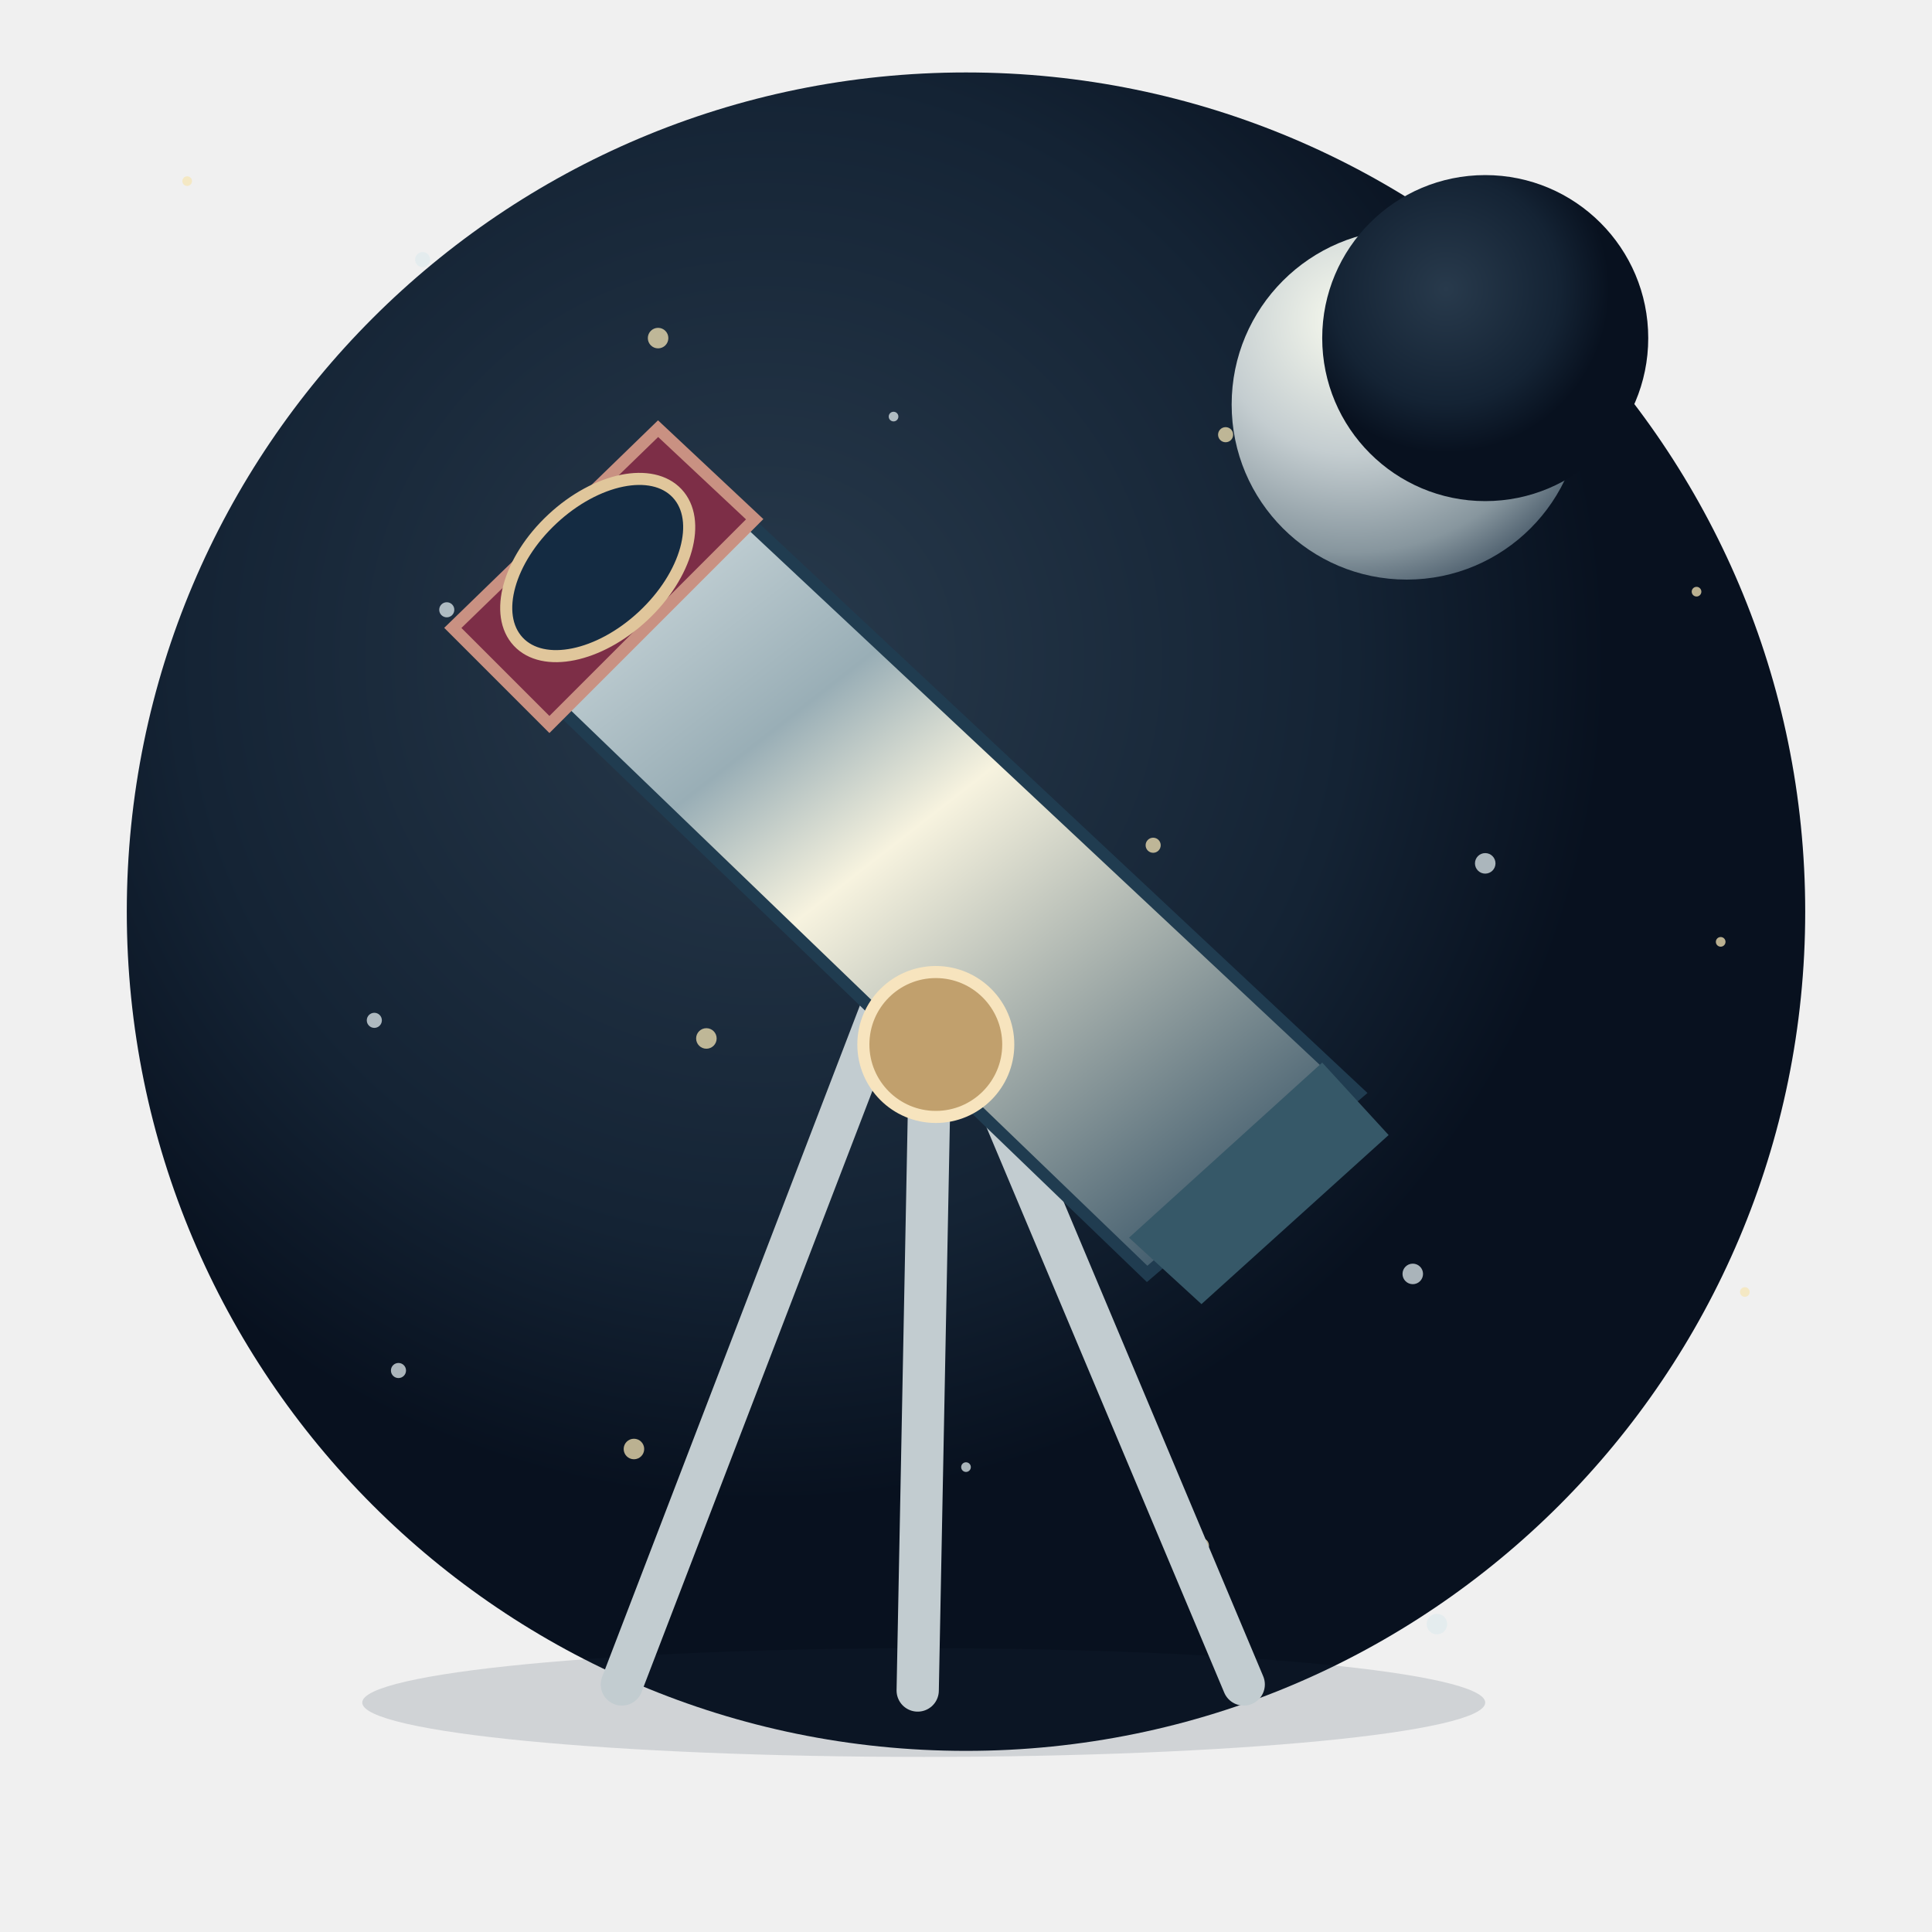
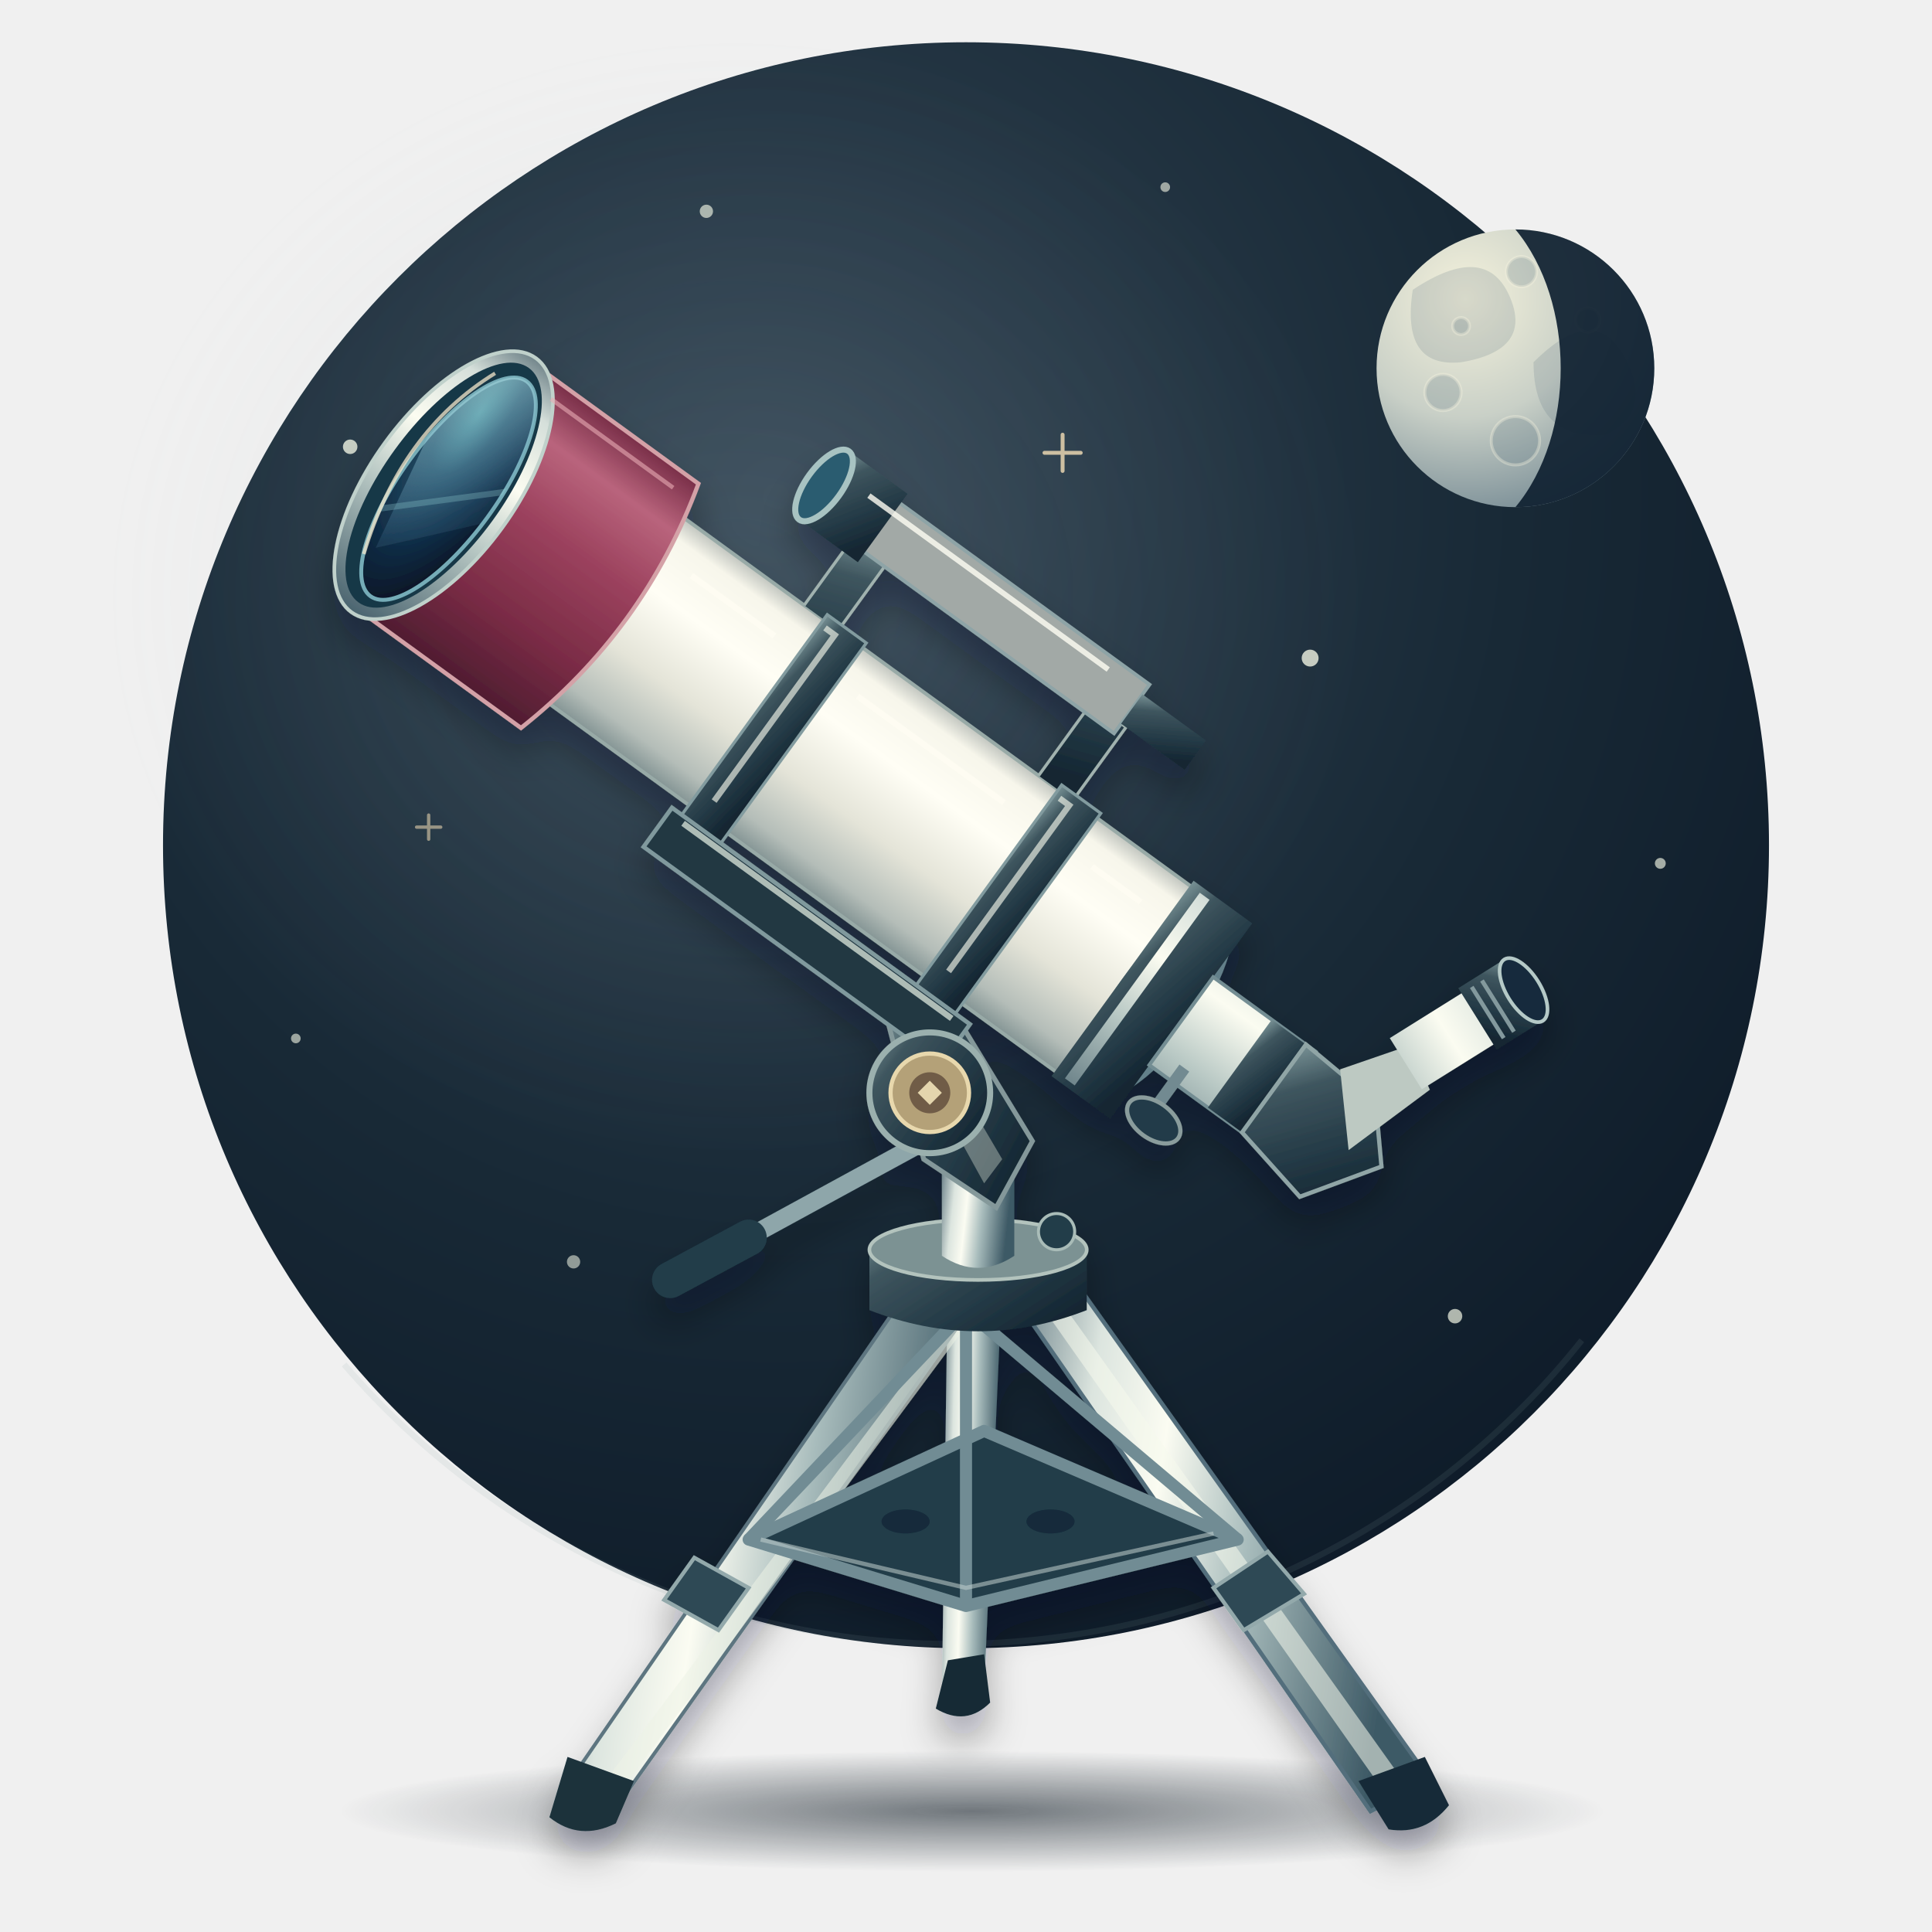
<svg xmlns="http://www.w3.org/2000/svg" viewBox="0 0 320 320" role="img" aria-labelledby="ae-observatory-title ae-observatory-desc" data-event-art="observatory">
  <defs>
    <radialGradient id="ae-observatory-moon" cx=".34" cy=".26" r=".83">
      <stop stop-color="#f9fbef" />
      <stop offset=".46" stop-color="#c4cdd0" />
      <stop offset=".8" stop-color="#87969e" />
      <stop offset="1" stop-color="#425464" />
    </radialGradient>
    <radialGradient id="ae-observatory-crater" cx=".62" cy=".7">
      <stop stop-color="#a6b3b9" stop-opacity=".1" />
      <stop offset=".72" stop-color="#687c8a" stop-opacity=".2" />
      <stop offset="1" stop-color="#263b4e" stop-opacity=".7" />
    </radialGradient>
    <radialGradient id="ae-observatory-night" cx=".38" cy=".35">
      <stop stop-color="#283a4c" />
      <stop offset=".7" stop-color="#142334" />
      <stop offset="1" stop-color="#08111f" />
    </radialGradient>
    <radialGradient id="ae-observatory-earth" cx=".3" cy=".25" r=".85">
      <stop stop-color="#b0f0e5" />
      <stop offset=".35" stop-color="#5aadc2" />
      <stop offset=".7" stop-color="#266580" />
      <stop offset="1" stop-color="#122c49" />
    </radialGradient>
    <radialGradient id="ae-observatory-sun" cx=".35" cy=".28" r=".75">
      <stop stop-color="#fffbd1" />
      <stop offset=".48" stop-color="#ffcd6a" />
      <stop offset=".85" stop-color="#e98f32" />
      <stop offset="1" stop-color="#ba4c21" />
    </radialGradient>
    <radialGradient id="ae-observatory-halo">
      <stop stop-color="#f6ddba" stop-opacity=".65" />
      <stop offset=".65" stop-color="#f6ddba" stop-opacity=".2" />
      <stop offset="1" stop-color="#f6ddba" stop-opacity="0" />
    </radialGradient>
    <radialGradient id="ae-observatory-blood" cx=".3" cy=".35">
      <stop stop-color="#ffd49e" />
      <stop offset=".4" stop-color="#d88055" />
      <stop offset=".7" stop-color="#8d3c38" />
      <stop offset="1" stop-color="#291f2c" />
    </radialGradient>
    <radialGradient id="ae-observatory-corona">
      <stop offset=".37" stop-color="#fff8dd" stop-opacity="0" />
      <stop offset=".48" stop-color="#fffbef" stop-opacity=".9" />
      <stop offset=".59" stop-color="#e1e9eb" stop-opacity=".27" />
      <stop offset="1" stop-color="#d4e6e8" stop-opacity="0" />
    </radialGradient>
    <linearGradient id="ae-observatory-metal" x1="0" y1="0" x2=".85" y2="1">
      <stop stop-color="#e8eff0" />
      <stop offset=".35" stop-color="#99aeb6" />
      <stop offset=".5" stop-color="#f7f3df" />
      <stop offset="1" stop-color="#324f63" />
    </linearGradient>
    <linearGradient id="ae-observatory-tail">
      <stop stop-color="#fff8d4" stop-opacity="0" />
      <stop offset=".6" stop-color="#7bd1df" stop-opacity=".35" />
      <stop offset="1" stop-color="#fff6ce" />
    </linearGradient>
    <linearGradient id="ae-observatory-penumbra" x1="0" y1="0" x2="1" y2="1">
      <stop stop-color="#3b2948" stop-opacity=".73" />
      <stop offset=".65" stop-color="#273345" stop-opacity=".16" />
      <stop offset="1" stop-color="#293b50" stop-opacity="0" />
    </linearGradient>
    <clipPath id="ae-observatory-disc">
      <circle cx="160" cy="152" r="108" fill="#fff" />
    </clipPath>
    <clipPath id="ae-observatory-earth-clip">
      <circle cx="160" cy="158" r="68" fill="#fff" />
    </clipPath>
    <filter id="ae-observatory-shadow" x="-30%" y="-30%" width="160%" height="170%">
      <feDropShadow dx="0" dy="9" stdDeviation="7" flood-color="#243245" flood-opacity=".2" />
    </filter>
  </defs>
-   <circle cx="160" cy="151" r="139" fill="url(#ae-observatory-night)" />
-   <circle cx="31" cy="30" r="0.8" fill="#f6e6b6" opacity=".75" />
-   <circle cx="74" cy="101" r="1.25" fill="#e0ebee" opacity=".75" />
-   <circle cx="117" cy="172" r="1.7" fill="#f6e6b6" opacity=".75" />
-   <circle cx="160" cy="243" r="0.8" fill="#e0ebee" opacity=".75" />
-   <circle cx="203" cy="72" r="1.25" fill="#f6e6b6" opacity=".75" />
-   <circle cx="246" cy="143" r="1.7" fill="#e0ebee" opacity=".75" />
-   <circle cx="289" cy="214" r="0.8" fill="#f6e6b6" opacity=".75" />
-   <circle cx="70" cy="43" r="1.25" fill="#e0ebee" opacity=".75" />
-   <circle cx="113" cy="114" r="1.7" fill="#f6e6b6" opacity=".75" />
-   <circle cx="156" cy="185" r="0.8" fill="#e0ebee" opacity=".75" />
-   <circle cx="199" cy="256" r="1.25" fill="#f6e6b6" opacity=".75" />
-   <circle cx="242" cy="85" r="1.7" fill="#e0ebee" opacity=".75" />
-   <circle cx="285" cy="156" r="0.8" fill="#f6e6b6" opacity=".75" />
-   <circle cx="66" cy="227" r="1.25" fill="#e0ebee" opacity=".75" />
-   <circle cx="109" cy="56" r="1.7" fill="#f6e6b6" opacity=".75" />
-   <circle cx="152" cy="127" r="0.8" fill="#e0ebee" opacity=".75" />
-   <circle cx="195" cy="198" r="1.25" fill="#f6e6b6" opacity=".75" />
-   <circle cx="238" cy="269" r="1.7" fill="#e0ebee" opacity=".75" />
-   <circle cx="281" cy="98" r="0.8" fill="#f6e6b6" opacity=".75" />
-   <circle cx="62" cy="169" r="1.25" fill="#e0ebee" opacity=".75" />
-   <circle cx="105" cy="240" r="1.7" fill="#f6e6b6" opacity=".75" />
-   <circle cx="148" cy="69" r="0.8" fill="#e0ebee" opacity=".75" />
-   <circle cx="191" cy="140" r="1.25" fill="#f6e6b6" opacity=".75" />
-   <circle cx="234" cy="211" r="1.7" fill="#e0ebee" opacity=".75" />
-   <circle cx="233" cy="67" r="29" fill="url(#ae-observatory-moon)" />
-   <circle cx="246" cy="56" r="27" fill="url(#ae-observatory-night)" />
-   <ellipse cx="153" cy="282" rx="93" ry="9" fill="#1b2c40" opacity=".15" />
-   <path d="M146 167L103 279M161 172L206 279M154 177L152 280" fill="none" stroke="#c2ccd0" stroke-width="7" stroke-linecap="round" />
-   <path d="M81 106L115 78L225 181L190 211Z" fill="url(#ae-observatory-metal)" stroke="#203c50" stroke-width="2" />
-   <path d="M75 104L109 71L125 86L91 120Z" fill="#7d2e47" stroke="#c99182" stroke-width="2" />
-   <path d="M187 205L219 176L230 188L199 216Z" fill="#365868" stroke="none" stroke-width="1" />
-   <ellipse cx="99" cy="94" rx="18" ry="11" fill="#142b42" transform="rotate(-43 99 94)" stroke="#e0c69b" stroke-width="2" />
-   <circle cx="155" cy="173" r="12" fill="#c1a06d" stroke="#f7e4be" stroke-width="2" />
+   <defs>
+     <radialGradient id="ae-observatory-optics-sky" cx=".38" cy=".28" r=".85">
+       <stop stop-color="#334554" />
+       <stop offset=".55" stop-color="#182936" />
+       <stop offset="1" stop-color="#0c1826" />
+     </radialGradient>
+     <radialGradient id="ae-observatory-optics-sky-glow">
+       <stop stop-color="#b6cacc" stop-opacity=".13" />
+       <stop offset="1" stop-color="#b6cacc" stop-opacity="0" />
+     </radialGradient>
+     <linearGradient id="ae-observatory-optics-enamel" x1="0" y1="-21" x2="0" y2="21" gradientUnits="userSpaceOnUse">
+       <stop stop-color="#a2a9a6" />
+       <stop offset=".13" stop-color="#f7f6eb" />
+       <stop offset=".35" stop-color="#fffef5" />
+       <stop offset=".62" stop-color="#e4e4d8" />
+       <stop offset=".85" stop-color="#b4bdb8" />
+       <stop offset="1" stop-color="#6e8284" />
+     </linearGradient>
+     <linearGradient id="ae-observatory-optics-burgundy" x1="0" y1="-27" x2="0" y2="27" gradientUnits="userSpaceOnUse">
+       <stop stop-color="#6b233d" />
+       <stop offset=".2" stop-color="#b9647c" />
+       <stop offset=".42" stop-color="#9c425e" />
+       <stop offset=".72" stop-color="#792b45" />
+       <stop offset="1" stop-color="#491b2e" />
+     </linearGradient>
+     <linearGradient id="ae-observatory-optics-metal" x1="0" y1="-27" x2="0" y2="27" gradientUnits="userSpaceOnUse">
+       <stop stop-color="#647980" />
+       <stop offset=".16" stop-color="#d5dfda" />
+       <stop offset=".38" stop-color="#fbfcf1" />
+       <stop offset=".6" stop-color="#b8c8c4" />
+       <stop offset="1" stop-color="#455f6b" />
+     </linearGradient>
+     <linearGradient id="ae-observatory-optics-graphite" x1="0" y1="0" x2="1" y2=".75">
+       <stop stop-color="#779094" />
+       <stop offset=".25" stop-color="#3e555e" />
+       <stop offset=".65" stop-color="#253b47" />
+       <stop offset="1" stop-color="#142632" />
+     </linearGradient>
+     <linearGradient id="ae-observatory-optics-leg" x1="0" y1="0" x2="1" y2=".2">
+       <stop stop-color="#526b76" />
+       <stop offset=".25" stop-color="#dce5df" />
+       <stop offset=".43" stop-color="#fbfcf2" />
+       <stop offset=".65" stop-color="#a8bcbc" />
+       <stop offset="1" stop-color="#3e5a66" />
+     </linearGradient>
+     <radialGradient id="ae-observatory-optics-glass" cx=".3" cy=".2" r=".86">
+       <stop stop-color="#4c929b" />
+       <stop offset=".32" stop-color="#244e65" />
+       <stop offset=".7" stop-color="#102c45" />
+       <stop offset="1" stop-color="#061626" />
+     </radialGradient>
+     <linearGradient id="ae-observatory-optics-glass-reflection" x1="0" y1="0" x2="1" y2="1">
+       <stop stop-color="#c6eee5" stop-opacity=".75" />
+       <stop offset=".6" stop-color="#6dadd1" stop-opacity=".13" />
+       <stop offset="1" stop-color="#93cee3" stop-opacity="0" />
+     </linearGradient>
+     <radialGradient id="ae-observatory-optics-moon" cx=".32" cy=".25" r=".85">
+       <stop stop-color="#f5f2dc" />
+       <stop offset=".5" stop-color="#c9d0c7" />
+       <stop offset="1" stop-color="#6f8590" />
+     </radialGradient>
+     <radialGradient id="ae-observatory-optics-ground-shadow">
+       <stop stop-color="#07131d" stop-opacity=".55" />
+       <stop offset="1" stop-color="#07131d" stop-opacity="0" />
+     </radialGradient>
+     <clipPath id="ae-observatory-optics-moon-disc">
+       <circle cx="251" cy="61" r="23" />
+     </clipPath>
+     <clipPath id="ae-observatory-optics-lens">
+       <ellipse cx="-12" cy="0" rx="8" ry="22" />
+     </clipPath>
+     <filter id="ae-observatory-optics-shadow" x="-25%" y="-25%" width="150%" height="160%">
+       <feDropShadow dx="0" dy="4" stdDeviation="3" flood-color="#050e18" flood-opacity=".32" />
+     </filter>
+   </defs>
+   <g fill="none">
+     <circle cx="160" cy="140" r="133" fill="url(#ae-observatory-optics-sky)" />
+     <ellipse cx="122" cy="99" rx="106" ry="94" fill="url(#ae-observatory-optics-sky-glow)" />
+     <path d="M57 226a133 133 0 0 0 205-4" stroke="#8ca0a3" stroke-opacity=".12" />
+     <g fill="#e3e8d8">
+       <circle cx="58" cy="74" r="1.2" opacity=".85" />
+       <circle cx="117" cy="35" r="1.1" opacity=".7" />
+       <circle cx="193" cy="31" r=".8" opacity=".65" />
+       <circle cx="217" cy="109" r="1.4" opacity=".85" />
+       <circle cx="275" cy="143" r=".9" opacity=".7" />
+       <circle cx="49" cy="172" r=".8" opacity=".65" />
+       <circle cx="95" cy="209" r="1.1" opacity=".6" />
+       <circle cx="241" cy="218" r="1.2" opacity=".75" />
+       <circle cx="188" cy="234" r=".7" opacity=".6" />
+     </g>
+     <g stroke="#f4dfb7" stroke-linecap="round">
+       <path d="M176 72v6m-3-3h6" stroke-width=".65" opacity=".8" />
+       <path d="M71 135v4m-2-2h4" stroke-width=".55" opacity=".55" />
+     </g>
+     <g clip-path="url(#ae-observatory-optics-moon-disc)">
+       <circle cx="251" cy="61" r="23" fill="url(#ae-observatory-optics-moon)" />
+       <path d="M234 48q12-8 16 1t-8 11q-10 1-8-12m20 12q10-10 15-1t-3 13q-12 1-12-12" fill="#5d7580" opacity=".2" />
+       <g fill="#617b86" fill-opacity=".25" stroke="#f5f2df" stroke-opacity=".35" stroke-width=".5">
+         <circle cx="239" cy="65" r="3" />
+         <circle cx="252" cy="45" r="2.5" />
+         <circle cx="251" cy="73" r="4" />
+         <circle cx="263" cy="53" r="2" />
+         <circle cx="242" cy="54" r="1.4" />
+       </g>
+       <path d="M251 38a23 23 0 0 1 0 46c10-12 10-34 0-46" fill="#0f2030" fill-opacity=".92" />
+     </g>
+     <ellipse cx="161" cy="300" rx="105" ry="10" fill="url(#ae-observatory-optics-ground-shadow)" />
+     <g filter="url(#ae-observatory-optics-shadow)">
+       <path d="m157 210 9 2-3 68-7 1Z" fill="url(#ae-observatory-optics-leg)" />
+       <path d="m157 275 6-1 1 8q-4 4-9 1Z" fill="#172a34" />
+       <path d="m153 210 9 5-59 83-10-1Z" fill="url(#ae-observatory-optics-leg)" stroke="#5d7580" stroke-width=".6" />
+       <path d="m158 218 1 3-55 74-3-1Z" fill="#edf2e5" fill-opacity=".55" />
+       <path d="m94 291 11 4-3 7q-6 3-11-1Z" fill="#1a303b" />
+       <path d="m166 212 9-4 62 87-10 5Z" fill="url(#ae-observatory-optics-leg)" stroke="#536e7c" stroke-width=".7" />
+       <path d="m173 217 3-1 55 77-3 2Z" fill="#f6f9ed" fill-opacity=".55" />
+       <path d="m225 295 11-4 4 8q-4 5-10 4Z" fill="#172c38" />
+       <g fill="#2d4855" stroke="#93a9ab" stroke-width=".65">
+         <path d="m115 258 9 5-5 7-9-5Z" />
+         <path d="m201 263 9-6 6 7-10 6Z" />
+       </g>
+       <g stroke="#718c94" stroke-width="2" stroke-linejoin="round">
+         <path d="m124 255 36 11 45-11-42-18Z" fill="#243e4a" />
+         <path d="m160 217 0 48m-36-10 36-38 45 38" fill="none" />
+       </g>
+       <path d="m126 255 34 8 41-9" stroke="#c0d0cd" stroke-opacity=".55" stroke-width=".7" />
+       <ellipse cx="150" cy="252" rx="4" ry="2" fill="#142c3b" />
+       <ellipse cx="174" cy="252" rx="4" ry="2" fill="#142c3b" />
+       <path d="M144 207q18-8 36 0v10q-18 7-36 0Z" fill="url(#ae-observatory-optics-graphite)" />
+       <ellipse cx="162" cy="207" rx="18" ry="5" fill="#7c9293" stroke="#b3c3bd" stroke-width=".6" />
+       <path d="M156 188h12v20q-6 4-12 0Z" fill="url(#ae-observatory-optics-leg)" />
+       <path d="m147 169 10-3 14 23-6 11-12-8Z" fill="url(#ae-observatory-optics-graphite)" stroke="#84989a" stroke-width=".8" />
+       <path d="m152 176 4-1 10 17-3 4Z" fill="#b0bdb5" fill-opacity=".5" />
+       <path d="m155 188-33 18" stroke="#8ea6aa" stroke-width="3" stroke-linecap="round" />
+       <path d="m124 205-13 7" stroke="#233e4a" stroke-width="6" stroke-linecap="round" />
+       <g transform="translate(84 88) rotate(36)">
+         <path d="M18-19h115v38H18Z" fill="url(#ae-observatory-optics-enamel)" stroke="#98aaa7" stroke-width=".6" />
+         <ellipse cx="133" cy="0" rx="7" ry="19" fill="#64808a" />
+         <path d="M126-20h12v40h-12Z" fill="url(#ae-observatory-optics-graphite)" />
+         <path d="M128-19h2v38h-2Z" fill="url(#ae-observatory-optics-metal)" />
+         <path d="M138-9h21V9h-21Z" fill="url(#ae-observatory-optics-metal)" stroke="#738d93" stroke-width=".6" />
+         <path d="M150-9h7V9h-7Z" fill="url(#ae-observatory-optics-graphite)" />
+         <path d="m157-9 15 1 7 8-8 12-14-3Z" fill="url(#ae-observatory-optics-graphite)" stroke="#90a5a6" stroke-width=".7" />
+         <path d="m164-9 7-10 7 4-5 16Z" fill="#bdc9c2" />
+         <g transform="translate(173 -18) rotate(22)">
+           <path d="M-5-15h10V2H-5Z" fill="url(#ae-observatory-optics-metal)" />
+           <path d="M-6-21H6v9H-6Z" fill="url(#ae-observatory-optics-graphite)" />
+           <ellipse cy="-21" rx="6" ry="2.8" fill="#132c3c" stroke="#b5c9c7" stroke-width=".6" />
+           <path d="M-5-16H5m-10 2H5" stroke="#83999d" stroke-width=".7" />
+         </g>
+         <path d="M143 6v8" stroke="#728a91" stroke-width="2" />
+         <ellipse cx="144" cy="16" rx="5" ry="3" fill="#213b48" stroke="#8a9c9c" stroke-width=".7" />
+         <path d="M47-19v-15h7v15m41 0v-15h7v15" fill="url(#ae-observatory-optics-graphite)" stroke="#a1b2af" stroke-width=".5" />
+         <path d="M41-42h60v10H41Z" fill="url(#ae-observatory-optics-enamel)" stroke="#8ea4a7" stroke-width=".6" />
+         <path d="M38-44h12v14H38Z" fill="url(#ae-observatory-optics-graphite)" />
+         <ellipse cx="38" cy="-37" rx="3" ry="7" fill="#2c5c70" stroke="#a8c3c2" stroke-width="1" />
+         <path d="M101-40h13v6h-13Z" fill="url(#ae-observatory-optics-graphite)" />
+         <path d="M45-40h49" stroke="#fffef4" stroke-opacity=".8" stroke-width=".9" />
+         <g fill="url(#ae-observatory-optics-graphite)" stroke="#829b9f" stroke-width=".5">
+           <path d="M51-20h8v42h-8Z" />
+           <path d="M99-20h8v42h-8Z" />
+         </g>
+         <path d="M52-18h2v34m46-34h2v34" stroke="#f3f6e9" stroke-opacity=".65" />
+         <path d="M49 21h61v8H49Z" fill="#203743" stroke="#80999d" stroke-width=".7" />
+         <path d="M52 22h55" stroke="#aebcb6" stroke-width="1" />
+         <path d="M21-25h-34v50h34q7-25 0-50Z" fill="url(#ae-observatory-optics-burgundy)" stroke="#d4a1a7" stroke-width=".7" />
+         <ellipse cx="-13" cy="0" rx="12" ry="26" fill="url(#ae-observatory-optics-metal)" stroke="#c0d1cb" stroke-width=".6" />
+         <ellipse cx="-13" cy="0" rx="10" ry="24" fill="#183747" />
+         <ellipse cx="-12" cy="0" rx="8" ry="22" fill="url(#ae-observatory-optics-glass)" stroke="#75acb7" stroke-width=".65" />
+         <g clip-path="url(#ae-observatory-optics-lens)">
+           <path d="m-22-16 17-12 10 19-21 24Z" fill="url(#ae-observatory-optics-glass-reflection)" />
+           <path d="m-21 11 21-20" stroke="#95ced3" stroke-opacity=".3" stroke-width="1" />
+         </g>
+         <path d="M-17-20q-7 17 0 37" stroke="#f3e6ca" stroke-opacity=".75" stroke-width=".6" fill="none" />
+         <path d="M-7-22h25" stroke="#e7acb4" stroke-opacity=".6" stroke-width=".7" />
+         <path d="M29-12h17m17 0h30m18 0h10" stroke="#fffef4" stroke-opacity=".7" stroke-width="1" />
+       </g>
+       <circle cx="154" cy="181" r="10" fill="url(#ae-observatory-optics-graphite)" stroke="#9bb0ae" stroke-width="1" />
+       <circle cx="154" cy="181" r="6.5" fill="#b4a178" stroke="#e8d8ad" stroke-width=".7" />
+       <circle cx="154" cy="181" r="3.4" fill="#6f5c47" />
+       <path d="m152 181 2-2 2 2-2 2Z" fill="#e4d5ad" />
+       <circle cx="175" cy="204" r="3" fill="#223d4a" stroke="#a9bcb8" stroke-width=".5" />
+     </g>
+   </g>
</svg>
